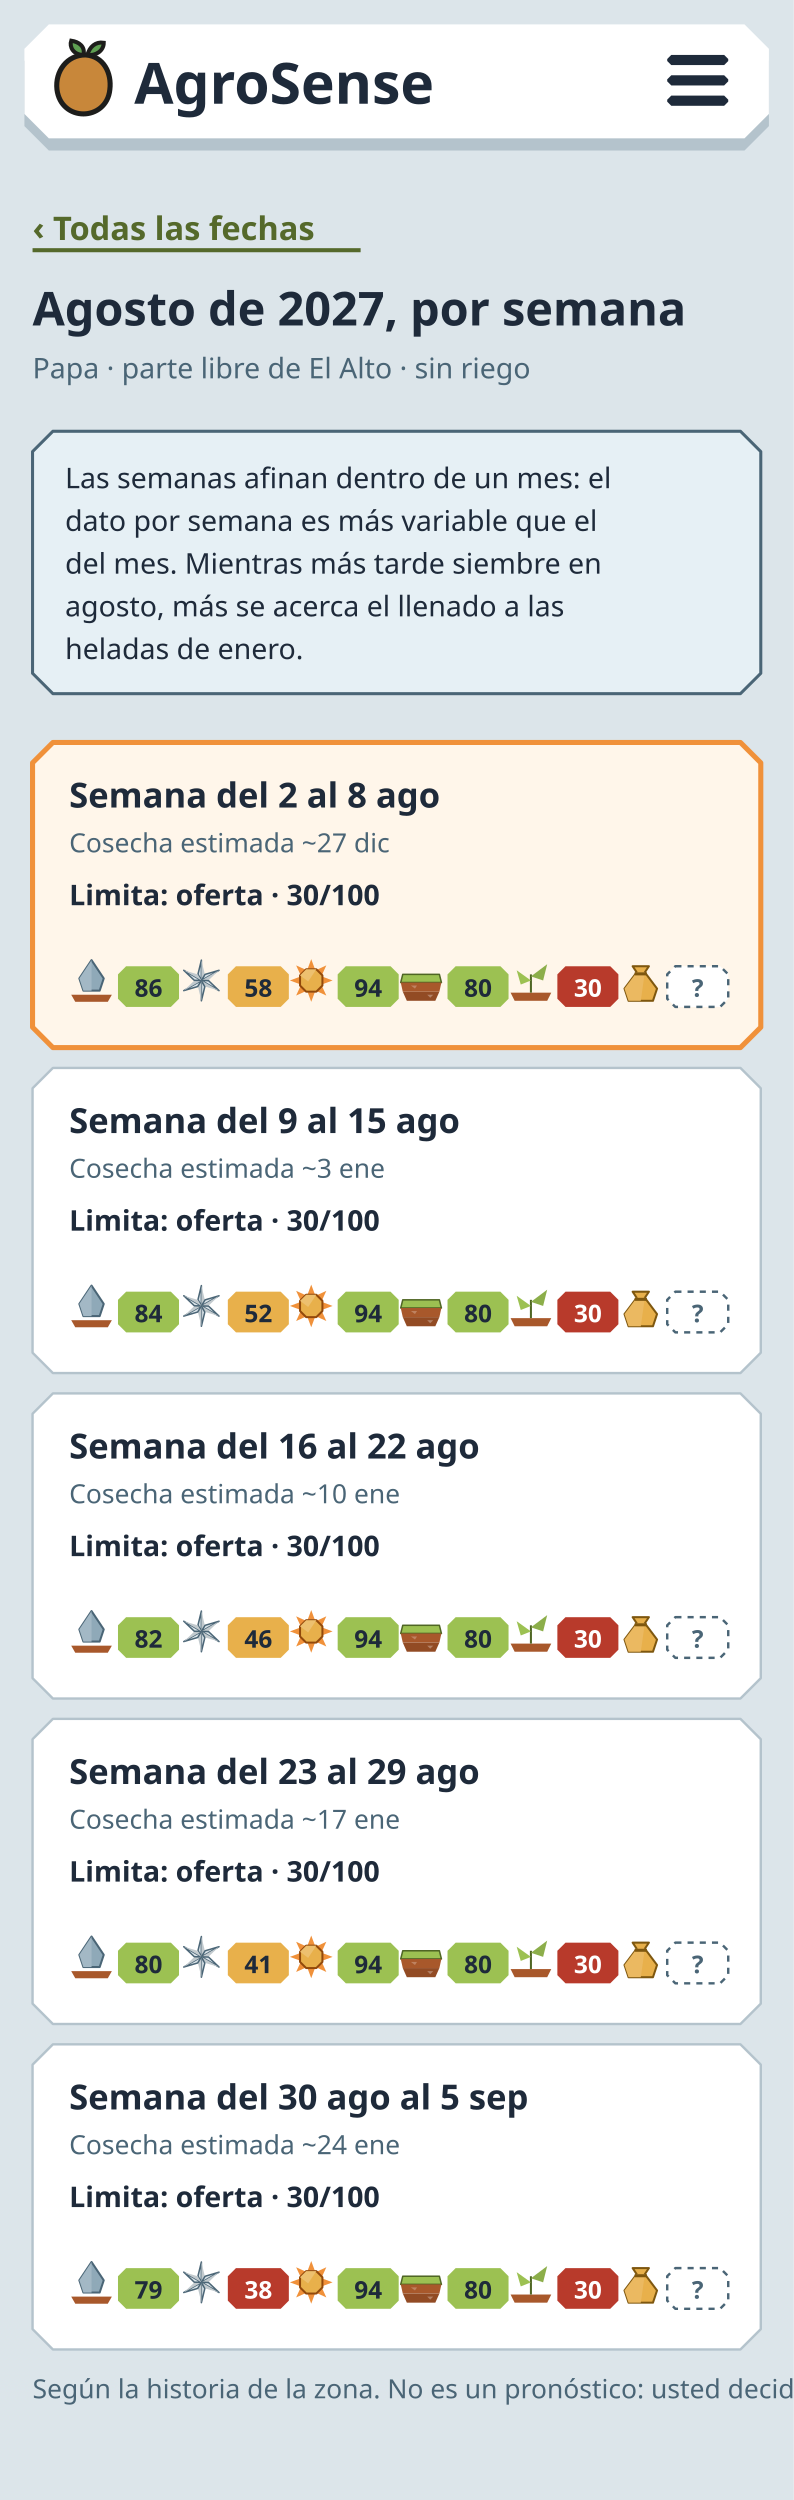
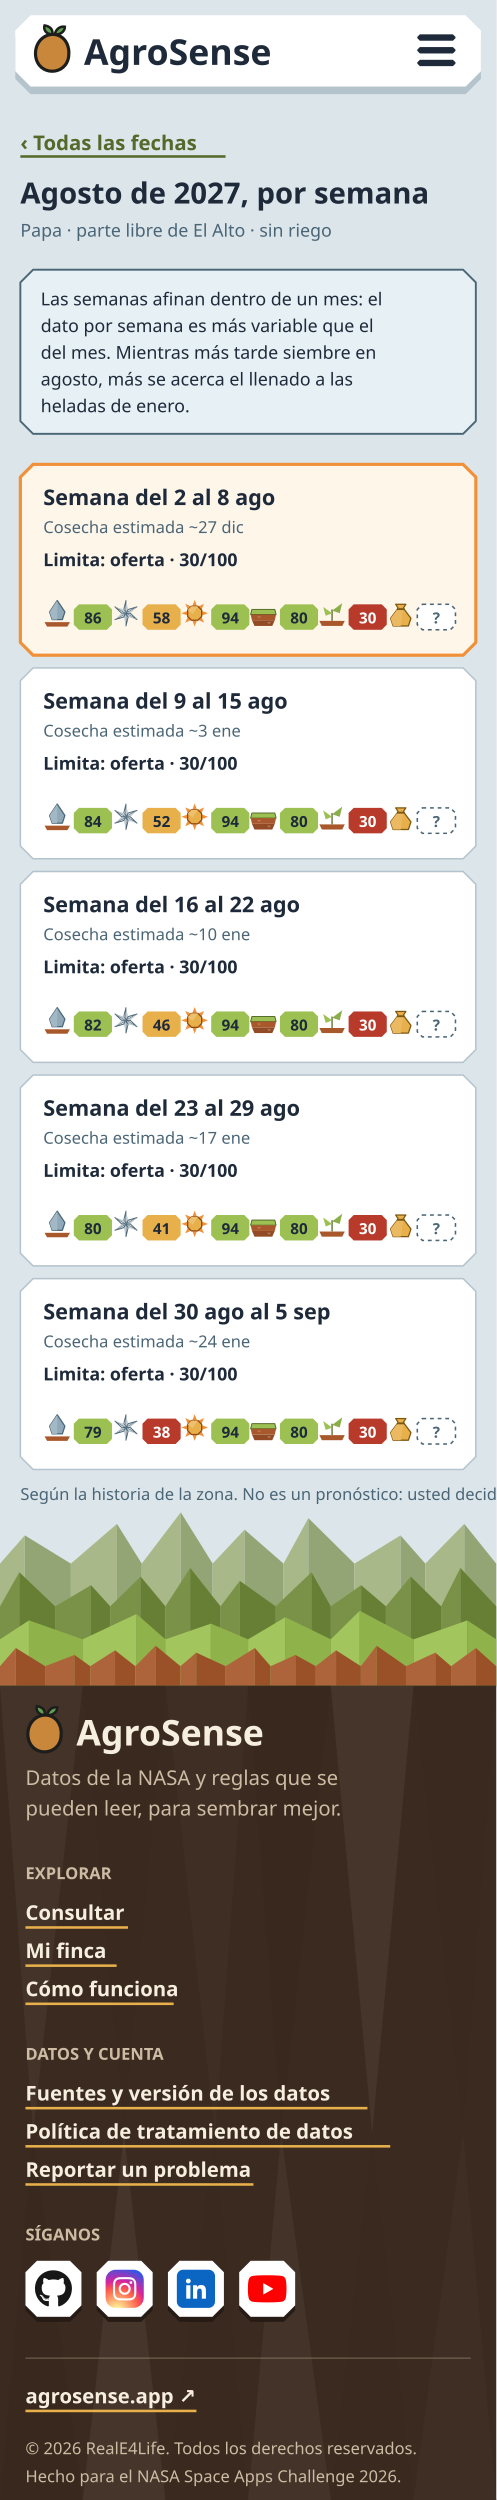
- <svg xmlns="http://www.w3.org/2000/svg" width="390" height="1229" viewBox="0 0 390 1229">
-   <rect width="390" height="1229" fill="#DCE5EA" />
+ <svg xmlns="http://www.w3.org/2000/svg" width="390" height="1965" viewBox="0 0 390 1965">
+   <rect width="390" height="1965" fill="#DCE5EA" />
  <rect width="390" height="3000" fill="#DCE5EA" />
  <g id="barra" transform="translate(0 0)">
    <polygon points="24,18 366,18 378,30 378,62 366,74 24,74 12,62 12,30" fill="#B4C3CC" />
    <polygon points="24,12 366,12 378,24 378,56 366,68 24,68 12,56 12,24" fill="#FFFFFF" />
    <g id="marca" transform="translate(26 18)">
      <path d="M16 9c9 .6 13 9 12 17-.8 8-7 12-13 12S3 34 2 26C1 17 7 9 16 9z" fill="#C8873A" stroke="#1D1D1B" stroke-width="2.5" />
      <path d="M15 9c-5 0-7-4-6-7 4 .6 7 3 6 7zm2 0c4 .6 8-2 8-6-4-.6-7 2-8 6z" fill="#5FA052" stroke="#1D1D1B" stroke-width="2" />
      <text x="40" y="33" font-family="Fredoka" font-weight="600" font-size="28" fill="#1E2A3A" text-anchor="start">AgroSense</text>
    </g>
    <polygon points="330,27 356,27 358,29 358,30 356,32 330,32 328,30 328,29" fill="#1E2A3A" />
    <polygon points="330,37 356,37 358,39 358,40 356,42 330,42 328,40 328,39" fill="#1E2A3A" />
    <polygon points="330,47 356,47 358,49 358,50 356,52 330,52 328,50 328,49" fill="#1E2A3A" />
  </g>
  <text x="16" y="118" font-family="Atkinson Hyperlegible" font-weight="700" font-size="16" fill="#55692B" text-anchor="start">‹ Todas las fechas</text>
  <rect x="16" y="122" width="161.28" height="2" fill="#55692B" />
  <text x="16" y="160" font-family="Fredoka" font-weight="600" font-size="23" fill="#1E2A3A" text-anchor="start">Agosto de 2027, por semana</text>
  <text x="16" y="186" font-family="Atkinson Hyperlegible" font-weight="400" font-size="14" fill="#4A6576" text-anchor="start">Papa · parte libre de El Alto · sin riego</text>
  <polygon points="26,212 364,212 374,222 374,331 364,341 26,341 16,331 16,222" fill="#E6F0F5" stroke="#4A6576" stroke-width="1.5" stroke-linejoin="round" />
  <text x="32" y="240" font-family="Atkinson Hyperlegible" font-weight="400" font-size="14" fill="#1E2A3A" text-anchor="start">Las semanas afinan dentro de un mes: el</text>
  <text x="32" y="261" font-family="Atkinson Hyperlegible" font-weight="400" font-size="14" fill="#1E2A3A" text-anchor="start">dato por semana es más variable que el</text>
  <text x="32" y="282" font-family="Atkinson Hyperlegible" font-weight="400" font-size="14" fill="#1E2A3A" text-anchor="start">del mes. Mientras más tarde siembre en</text>
  <text x="32" y="303" font-family="Atkinson Hyperlegible" font-weight="400" font-size="14" fill="#1E2A3A" text-anchor="start">agosto, más se acerca el llenado a las</text>
  <text x="32" y="324" font-family="Atkinson Hyperlegible" font-weight="400" font-size="14" fill="#1E2A3A" text-anchor="start">heladas de enero.</text>
  <g id="semana-1" transform="translate(16 365)">
    <polygon points="10,0 348,0 358,10 358,140 348,150 10,150 0,140 0,10" fill="#FFF6EA" stroke="#F0913A" stroke-width="2.5" stroke-linejoin="round" />
    <text x="18" y="32" font-family="Atkinson Hyperlegible" font-weight="700" font-size="17" fill="#1E2A3A" text-anchor="start">Semana del 2 al 8 ago</text>
    <text x="18" y="54" font-family="Atkinson Hyperlegible" font-weight="400" font-size="13" fill="#4A6576" text-anchor="start">Cosecha estimada ~27 dic</text>
    <text x="18" y="80" font-family="Atkinson Hyperlegible" font-weight="700" font-size="14" fill="#1E2A3A" text-anchor="start">Limita: oferta · 30/100</text>
    <g transform="translate(18 106) scale(0.5)">
      <polygon points="2,36 42,36 38,43 6,43" fill="#A8582B" />
      <polygon points="22,2 34,20 30,32 14,32 10,20" fill="#8FA9B8" stroke="#4A6576" stroke-width="2" stroke-linejoin="round" />
      <polygon points="22,2 10,20 14,32 22,32" fill="#A3B8C5" />
    </g>
    <polygon points="46,110 68,110 72,114 72,126 68,130 46,130 42,126 42,114" fill="#9CC152" />
    <text x="57" y="125" font-family="Atkinson Hyperlegible" font-weight="700" font-size="12" fill="#1E2A3A" text-anchor="middle">86</text>
    <g transform="translate(72 106) scale(0.5)">
      <polygon points="22,22 18.644,15.857 22,2" fill="#DCE5EA" stroke="#4A6576" stroke-width="1.5" stroke-linejoin="round" />
      <polygon points="22,22 22,2 25.356,15.857" fill="#C2CACE" />
      <polygon points="22,22 25.642,16.022 39.321,12" fill="#DCE5EA" stroke="#4A6576" stroke-width="1.5" stroke-linejoin="round" />
      <polygon points="22,22 39.321,12 28.998,21.835" fill="#C2CACE" />
      <polygon points="22,22 28.998,22.165 39.321,32" fill="#DCE5EA" stroke="#4A6576" stroke-width="1.5" stroke-linejoin="round" />
      <polygon points="22,22 39.321,32 25.642,27.978" fill="#C2CACE" />
      <polygon points="22,22 25.356,28.143 22,42" fill="#DCE5EA" stroke="#4A6576" stroke-width="1.5" stroke-linejoin="round" />
      <polygon points="22,22 22,42 18.644,28.143" fill="#C2CACE" />
      <polygon points="22,22 18.358,27.978 4.679,32" fill="#DCE5EA" stroke="#4A6576" stroke-width="1.5" stroke-linejoin="round" />
      <polygon points="22,22 4.679,32 15.002,22.165" fill="#C2CACE" />
      <polygon points="22,22 15.002,21.835 4.679,12" fill="#DCE5EA" stroke="#4A6576" stroke-width="1.5" stroke-linejoin="round" />
      <polygon points="22,22 4.679,12 18.358,16.022" fill="#C2CACE" />
    </g>
    <polygon points="100,110 122,110 126,114 126,126 122,130 100,130 96,126 96,114" fill="#E8B04B" />
    <text x="111" y="125" font-family="Atkinson Hyperlegible" font-weight="700" font-size="12" fill="#1E2A3A" text-anchor="middle">58</text>
    <g transform="translate(126 106) scale(0.5)">
      <polygon points="33.464,18.454 43,22 33.464,25.546" fill="#F0913A" />
      <polygon points="32.614,27.599 36.849,36.849 27.599,32.614" fill="#F0913A" />
      <polygon points="25.546,33.464 22,43 18.454,33.464" fill="#F0913A" />
      <polygon points="16.401,32.614 7.151,36.849 11.386,27.599" fill="#F0913A" />
      <polygon points="10.536,25.546 1,22 10.536,18.454" fill="#F0913A" />
      <polygon points="11.386,16.401 7.151,7.151 16.401,11.386" fill="#F0913A" />
      <polygon points="18.454,10.536 22,1 25.546,10.536" fill="#F0913A" />
      <polygon points="27.599,11.386 36.849,7.151 32.614,16.401" fill="#F0913A" />
      <polygon points="17,11 27,11 33,17 33,27 27,33 17,33 11,27 11,17" fill="#E8B04B" stroke="#92490B" stroke-width="2" stroke-linejoin="round" />
      <polygon points="11,17 17,11 27,11 19,23" fill="#EDC06F" />
    </g>
    <polygon points="154,110 176,110 180,114 180,126 176,130 154,130 150,126 150,114" fill="#9CC152" />
    <text x="165" y="125" font-family="Atkinson Hyperlegible" font-weight="700" font-size="12" fill="#1E2A3A" text-anchor="middle">94</text>
    <g transform="translate(180 106) scale(0.5)">
      <polygon points="4,16 40,16 42,24 2,24" fill="#9CC152" stroke="#4F6624" stroke-width="1.5" stroke-linejoin="round" />
      <polygon points="2,24 42,24 40,33 4,33" fill="#A8582B" />
      <polygon points="4,33 40,33 36,42 8,42" fill="#924B24" />
      <polygon points="12,27 18,27 16,30" fill="#BE8260" />
      <polygon points="28,36 34,36 31,39" fill="#B38166" />
    </g>
    <polygon points="208,110 230,110 234,114 234,126 230,130 208,130 204,126 204,114" fill="#9CC152" />
    <text x="219" y="125" font-family="Atkinson Hyperlegible" font-weight="700" font-size="12" fill="#1E2A3A" text-anchor="middle">80</text>
    <g transform="translate(234 106) scale(0.5)">
      <polygon points="2,34 42,34 38,42 6,42" fill="#A8582B" />
      <polygon points="21,34 23,34 23,16 21,16" fill="#4F6624" />
      <polygon points="22,22 8,12 12,26" fill="#9CC152" />
      <polygon points="22,18 38,6 34,22" fill="#8CAE4A" />
    </g>
    <polygon points="262,110 284,110 288,114 288,126 284,130 262,130 258,126 258,114" fill="#B83A2B" />
    <text x="273" y="125" font-family="Atkinson Hyperlegible" font-weight="700" font-size="12" fill="#FFFFFF" text-anchor="middle">30</text>
    <g transform="translate(288 106) scale(0.5)">
      <polygon points="14,8 30,8 26,14 38,30 34,42 10,42 6,30 18,14" fill="#E8B04B" stroke="#7E570F" stroke-width="2" stroke-linejoin="round" />
      <polygon points="18,14 26,14 22,42 10,42 6,30" fill="#EBB961" />
      <polygon points="16,14 28,14 28,17 16,17" fill="#7E570F" />
    </g>
    <polygon points="316,110 338,110 342,114 342,126 338,130 316,130 312,126 312,114" fill="#FFFFFF" stroke="#4A6576" stroke-width="1.2" stroke-linejoin="round" stroke-dasharray="3 3" />
    <text x="327" y="125" font-family="Atkinson Hyperlegible" font-weight="700" font-size="12" fill="#4A6576" text-anchor="middle">?</text>
  </g>
  <g id="semana-2" transform="translate(16 525)">
    <polygon points="10,0 348,0 358,10 358,140 348,150 10,150 0,140 0,10" fill="#FFFFFF" stroke="#B4C3CC" stroke-width="1.2" stroke-linejoin="round" />
    <text x="18" y="32" font-family="Atkinson Hyperlegible" font-weight="700" font-size="17" fill="#1E2A3A" text-anchor="start">Semana del 9 al 15 ago</text>
    <text x="18" y="54" font-family="Atkinson Hyperlegible" font-weight="400" font-size="13" fill="#4A6576" text-anchor="start">Cosecha estimada ~3 ene</text>
    <text x="18" y="80" font-family="Atkinson Hyperlegible" font-weight="700" font-size="14" fill="#1E2A3A" text-anchor="start">Limita: oferta · 30/100</text>
    <g transform="translate(18 106) scale(0.5)">
      <polygon points="2,36 42,36 38,43 6,43" fill="#A8582B" />
      <polygon points="22,2 34,20 30,32 14,32 10,20" fill="#8FA9B8" stroke="#4A6576" stroke-width="2" stroke-linejoin="round" />
      <polygon points="22,2 10,20 14,32 22,32" fill="#A3B8C5" />
    </g>
    <polygon points="46,110 68,110 72,114 72,126 68,130 46,130 42,126 42,114" fill="#9CC152" />
    <text x="57" y="125" font-family="Atkinson Hyperlegible" font-weight="700" font-size="12" fill="#1E2A3A" text-anchor="middle">84</text>
    <g transform="translate(72 106) scale(0.5)">
      <polygon points="22,22 18.644,15.857 22,2" fill="#DCE5EA" stroke="#4A6576" stroke-width="1.5" stroke-linejoin="round" />
      <polygon points="22,22 22,2 25.356,15.857" fill="#C2CACE" />
      <polygon points="22,22 25.642,16.022 39.321,12" fill="#DCE5EA" stroke="#4A6576" stroke-width="1.5" stroke-linejoin="round" />
      <polygon points="22,22 39.321,12 28.998,21.835" fill="#C2CACE" />
      <polygon points="22,22 28.998,22.165 39.321,32" fill="#DCE5EA" stroke="#4A6576" stroke-width="1.5" stroke-linejoin="round" />
      <polygon points="22,22 39.321,32 25.642,27.978" fill="#C2CACE" />
      <polygon points="22,22 25.356,28.143 22,42" fill="#DCE5EA" stroke="#4A6576" stroke-width="1.5" stroke-linejoin="round" />
      <polygon points="22,22 22,42 18.644,28.143" fill="#C2CACE" />
      <polygon points="22,22 18.358,27.978 4.679,32" fill="#DCE5EA" stroke="#4A6576" stroke-width="1.5" stroke-linejoin="round" />
      <polygon points="22,22 4.679,32 15.002,22.165" fill="#C2CACE" />
      <polygon points="22,22 15.002,21.835 4.679,12" fill="#DCE5EA" stroke="#4A6576" stroke-width="1.5" stroke-linejoin="round" />
      <polygon points="22,22 4.679,12 18.358,16.022" fill="#C2CACE" />
    </g>
    <polygon points="100,110 122,110 126,114 126,126 122,130 100,130 96,126 96,114" fill="#E8B04B" />
    <text x="111" y="125" font-family="Atkinson Hyperlegible" font-weight="700" font-size="12" fill="#1E2A3A" text-anchor="middle">52</text>
    <g transform="translate(126 106) scale(0.5)">
      <polygon points="33.464,18.454 43,22 33.464,25.546" fill="#F0913A" />
      <polygon points="32.614,27.599 36.849,36.849 27.599,32.614" fill="#F0913A" />
      <polygon points="25.546,33.464 22,43 18.454,33.464" fill="#F0913A" />
      <polygon points="16.401,32.614 7.151,36.849 11.386,27.599" fill="#F0913A" />
      <polygon points="10.536,25.546 1,22 10.536,18.454" fill="#F0913A" />
      <polygon points="11.386,16.401 7.151,7.151 16.401,11.386" fill="#F0913A" />
      <polygon points="18.454,10.536 22,1 25.546,10.536" fill="#F0913A" />
      <polygon points="27.599,11.386 36.849,7.151 32.614,16.401" fill="#F0913A" />
      <polygon points="17,11 27,11 33,17 33,27 27,33 17,33 11,27 11,17" fill="#E8B04B" stroke="#92490B" stroke-width="2" stroke-linejoin="round" />
      <polygon points="11,17 17,11 27,11 19,23" fill="#EDC06F" />
    </g>
    <polygon points="154,110 176,110 180,114 180,126 176,130 154,130 150,126 150,114" fill="#9CC152" />
    <text x="165" y="125" font-family="Atkinson Hyperlegible" font-weight="700" font-size="12" fill="#1E2A3A" text-anchor="middle">94</text>
    <g transform="translate(180 106) scale(0.5)">
      <polygon points="4,16 40,16 42,24 2,24" fill="#9CC152" stroke="#4F6624" stroke-width="1.5" stroke-linejoin="round" />
      <polygon points="2,24 42,24 40,33 4,33" fill="#A8582B" />
      <polygon points="4,33 40,33 36,42 8,42" fill="#924B24" />
      <polygon points="12,27 18,27 16,30" fill="#BE8260" />
      <polygon points="28,36 34,36 31,39" fill="#B38166" />
    </g>
    <polygon points="208,110 230,110 234,114 234,126 230,130 208,130 204,126 204,114" fill="#9CC152" />
    <text x="219" y="125" font-family="Atkinson Hyperlegible" font-weight="700" font-size="12" fill="#1E2A3A" text-anchor="middle">80</text>
    <g transform="translate(234 106) scale(0.5)">
      <polygon points="2,34 42,34 38,42 6,42" fill="#A8582B" />
      <polygon points="21,34 23,34 23,16 21,16" fill="#4F6624" />
      <polygon points="22,22 8,12 12,26" fill="#9CC152" />
      <polygon points="22,18 38,6 34,22" fill="#8CAE4A" />
    </g>
    <polygon points="262,110 284,110 288,114 288,126 284,130 262,130 258,126 258,114" fill="#B83A2B" />
    <text x="273" y="125" font-family="Atkinson Hyperlegible" font-weight="700" font-size="12" fill="#FFFFFF" text-anchor="middle">30</text>
    <g transform="translate(288 106) scale(0.5)">
      <polygon points="14,8 30,8 26,14 38,30 34,42 10,42 6,30 18,14" fill="#E8B04B" stroke="#7E570F" stroke-width="2" stroke-linejoin="round" />
      <polygon points="18,14 26,14 22,42 10,42 6,30" fill="#EBB961" />
      <polygon points="16,14 28,14 28,17 16,17" fill="#7E570F" />
    </g>
    <polygon points="316,110 338,110 342,114 342,126 338,130 316,130 312,126 312,114" fill="#FFFFFF" stroke="#4A6576" stroke-width="1.2" stroke-linejoin="round" stroke-dasharray="3 3" />
    <text x="327" y="125" font-family="Atkinson Hyperlegible" font-weight="700" font-size="12" fill="#4A6576" text-anchor="middle">?</text>
  </g>
  <g id="semana-3" transform="translate(16 685)">
    <polygon points="10,0 348,0 358,10 358,140 348,150 10,150 0,140 0,10" fill="#FFFFFF" stroke="#B4C3CC" stroke-width="1.2" stroke-linejoin="round" />
    <text x="18" y="32" font-family="Atkinson Hyperlegible" font-weight="700" font-size="17" fill="#1E2A3A" text-anchor="start">Semana del 16 al 22 ago</text>
    <text x="18" y="54" font-family="Atkinson Hyperlegible" font-weight="400" font-size="13" fill="#4A6576" text-anchor="start">Cosecha estimada ~10 ene</text>
    <text x="18" y="80" font-family="Atkinson Hyperlegible" font-weight="700" font-size="14" fill="#1E2A3A" text-anchor="start">Limita: oferta · 30/100</text>
    <g transform="translate(18 106) scale(0.5)">
      <polygon points="2,36 42,36 38,43 6,43" fill="#A8582B" />
      <polygon points="22,2 34,20 30,32 14,32 10,20" fill="#8FA9B8" stroke="#4A6576" stroke-width="2" stroke-linejoin="round" />
      <polygon points="22,2 10,20 14,32 22,32" fill="#A3B8C5" />
    </g>
    <polygon points="46,110 68,110 72,114 72,126 68,130 46,130 42,126 42,114" fill="#9CC152" />
    <text x="57" y="125" font-family="Atkinson Hyperlegible" font-weight="700" font-size="12" fill="#1E2A3A" text-anchor="middle">82</text>
    <g transform="translate(72 106) scale(0.5)">
      <polygon points="22,22 18.644,15.857 22,2" fill="#DCE5EA" stroke="#4A6576" stroke-width="1.5" stroke-linejoin="round" />
      <polygon points="22,22 22,2 25.356,15.857" fill="#C2CACE" />
      <polygon points="22,22 25.642,16.022 39.321,12" fill="#DCE5EA" stroke="#4A6576" stroke-width="1.5" stroke-linejoin="round" />
      <polygon points="22,22 39.321,12 28.998,21.835" fill="#C2CACE" />
      <polygon points="22,22 28.998,22.165 39.321,32" fill="#DCE5EA" stroke="#4A6576" stroke-width="1.5" stroke-linejoin="round" />
      <polygon points="22,22 39.321,32 25.642,27.978" fill="#C2CACE" />
      <polygon points="22,22 25.356,28.143 22,42" fill="#DCE5EA" stroke="#4A6576" stroke-width="1.5" stroke-linejoin="round" />
      <polygon points="22,22 22,42 18.644,28.143" fill="#C2CACE" />
      <polygon points="22,22 18.358,27.978 4.679,32" fill="#DCE5EA" stroke="#4A6576" stroke-width="1.5" stroke-linejoin="round" />
      <polygon points="22,22 4.679,32 15.002,22.165" fill="#C2CACE" />
      <polygon points="22,22 15.002,21.835 4.679,12" fill="#DCE5EA" stroke="#4A6576" stroke-width="1.5" stroke-linejoin="round" />
      <polygon points="22,22 4.679,12 18.358,16.022" fill="#C2CACE" />
    </g>
    <polygon points="100,110 122,110 126,114 126,126 122,130 100,130 96,126 96,114" fill="#E8B04B" />
    <text x="111" y="125" font-family="Atkinson Hyperlegible" font-weight="700" font-size="12" fill="#1E2A3A" text-anchor="middle">46</text>
    <g transform="translate(126 106) scale(0.5)">
      <polygon points="33.464,18.454 43,22 33.464,25.546" fill="#F0913A" />
      <polygon points="32.614,27.599 36.849,36.849 27.599,32.614" fill="#F0913A" />
      <polygon points="25.546,33.464 22,43 18.454,33.464" fill="#F0913A" />
      <polygon points="16.401,32.614 7.151,36.849 11.386,27.599" fill="#F0913A" />
      <polygon points="10.536,25.546 1,22 10.536,18.454" fill="#F0913A" />
      <polygon points="11.386,16.401 7.151,7.151 16.401,11.386" fill="#F0913A" />
      <polygon points="18.454,10.536 22,1 25.546,10.536" fill="#F0913A" />
      <polygon points="27.599,11.386 36.849,7.151 32.614,16.401" fill="#F0913A" />
      <polygon points="17,11 27,11 33,17 33,27 27,33 17,33 11,27 11,17" fill="#E8B04B" stroke="#92490B" stroke-width="2" stroke-linejoin="round" />
      <polygon points="11,17 17,11 27,11 19,23" fill="#EDC06F" />
    </g>
    <polygon points="154,110 176,110 180,114 180,126 176,130 154,130 150,126 150,114" fill="#9CC152" />
    <text x="165" y="125" font-family="Atkinson Hyperlegible" font-weight="700" font-size="12" fill="#1E2A3A" text-anchor="middle">94</text>
    <g transform="translate(180 106) scale(0.5)">
      <polygon points="4,16 40,16 42,24 2,24" fill="#9CC152" stroke="#4F6624" stroke-width="1.5" stroke-linejoin="round" />
      <polygon points="2,24 42,24 40,33 4,33" fill="#A8582B" />
      <polygon points="4,33 40,33 36,42 8,42" fill="#924B24" />
      <polygon points="12,27 18,27 16,30" fill="#BE8260" />
      <polygon points="28,36 34,36 31,39" fill="#B38166" />
    </g>
    <polygon points="208,110 230,110 234,114 234,126 230,130 208,130 204,126 204,114" fill="#9CC152" />
    <text x="219" y="125" font-family="Atkinson Hyperlegible" font-weight="700" font-size="12" fill="#1E2A3A" text-anchor="middle">80</text>
    <g transform="translate(234 106) scale(0.5)">
      <polygon points="2,34 42,34 38,42 6,42" fill="#A8582B" />
      <polygon points="21,34 23,34 23,16 21,16" fill="#4F6624" />
      <polygon points="22,22 8,12 12,26" fill="#9CC152" />
      <polygon points="22,18 38,6 34,22" fill="#8CAE4A" />
    </g>
    <polygon points="262,110 284,110 288,114 288,126 284,130 262,130 258,126 258,114" fill="#B83A2B" />
    <text x="273" y="125" font-family="Atkinson Hyperlegible" font-weight="700" font-size="12" fill="#FFFFFF" text-anchor="middle">30</text>
    <g transform="translate(288 106) scale(0.5)">
      <polygon points="14,8 30,8 26,14 38,30 34,42 10,42 6,30 18,14" fill="#E8B04B" stroke="#7E570F" stroke-width="2" stroke-linejoin="round" />
      <polygon points="18,14 26,14 22,42 10,42 6,30" fill="#EBB961" />
      <polygon points="16,14 28,14 28,17 16,17" fill="#7E570F" />
    </g>
    <polygon points="316,110 338,110 342,114 342,126 338,130 316,130 312,126 312,114" fill="#FFFFFF" stroke="#4A6576" stroke-width="1.2" stroke-linejoin="round" stroke-dasharray="3 3" />
    <text x="327" y="125" font-family="Atkinson Hyperlegible" font-weight="700" font-size="12" fill="#4A6576" text-anchor="middle">?</text>
  </g>
  <g id="semana-4" transform="translate(16 845)">
    <polygon points="10,0 348,0 358,10 358,140 348,150 10,150 0,140 0,10" fill="#FFFFFF" stroke="#B4C3CC" stroke-width="1.2" stroke-linejoin="round" />
    <text x="18" y="32" font-family="Atkinson Hyperlegible" font-weight="700" font-size="17" fill="#1E2A3A" text-anchor="start">Semana del 23 al 29 ago</text>
    <text x="18" y="54" font-family="Atkinson Hyperlegible" font-weight="400" font-size="13" fill="#4A6576" text-anchor="start">Cosecha estimada ~17 ene</text>
    <text x="18" y="80" font-family="Atkinson Hyperlegible" font-weight="700" font-size="14" fill="#1E2A3A" text-anchor="start">Limita: oferta · 30/100</text>
    <g transform="translate(18 106) scale(0.5)">
      <polygon points="2,36 42,36 38,43 6,43" fill="#A8582B" />
      <polygon points="22,2 34,20 30,32 14,32 10,20" fill="#8FA9B8" stroke="#4A6576" stroke-width="2" stroke-linejoin="round" />
      <polygon points="22,2 10,20 14,32 22,32" fill="#A3B8C5" />
    </g>
    <polygon points="46,110 68,110 72,114 72,126 68,130 46,130 42,126 42,114" fill="#9CC152" />
    <text x="57" y="125" font-family="Atkinson Hyperlegible" font-weight="700" font-size="12" fill="#1E2A3A" text-anchor="middle">80</text>
    <g transform="translate(72 106) scale(0.5)">
      <polygon points="22,22 18.644,15.857 22,2" fill="#DCE5EA" stroke="#4A6576" stroke-width="1.5" stroke-linejoin="round" />
      <polygon points="22,22 22,2 25.356,15.857" fill="#C2CACE" />
      <polygon points="22,22 25.642,16.022 39.321,12" fill="#DCE5EA" stroke="#4A6576" stroke-width="1.5" stroke-linejoin="round" />
      <polygon points="22,22 39.321,12 28.998,21.835" fill="#C2CACE" />
      <polygon points="22,22 28.998,22.165 39.321,32" fill="#DCE5EA" stroke="#4A6576" stroke-width="1.5" stroke-linejoin="round" />
      <polygon points="22,22 39.321,32 25.642,27.978" fill="#C2CACE" />
      <polygon points="22,22 25.356,28.143 22,42" fill="#DCE5EA" stroke="#4A6576" stroke-width="1.5" stroke-linejoin="round" />
      <polygon points="22,22 22,42 18.644,28.143" fill="#C2CACE" />
      <polygon points="22,22 18.358,27.978 4.679,32" fill="#DCE5EA" stroke="#4A6576" stroke-width="1.5" stroke-linejoin="round" />
      <polygon points="22,22 4.679,32 15.002,22.165" fill="#C2CACE" />
      <polygon points="22,22 15.002,21.835 4.679,12" fill="#DCE5EA" stroke="#4A6576" stroke-width="1.5" stroke-linejoin="round" />
      <polygon points="22,22 4.679,12 18.358,16.022" fill="#C2CACE" />
    </g>
    <polygon points="100,110 122,110 126,114 126,126 122,130 100,130 96,126 96,114" fill="#E8B04B" />
    <text x="111" y="125" font-family="Atkinson Hyperlegible" font-weight="700" font-size="12" fill="#1E2A3A" text-anchor="middle">41</text>
    <g transform="translate(126 106) scale(0.5)">
      <polygon points="33.464,18.454 43,22 33.464,25.546" fill="#F0913A" />
      <polygon points="32.614,27.599 36.849,36.849 27.599,32.614" fill="#F0913A" />
      <polygon points="25.546,33.464 22,43 18.454,33.464" fill="#F0913A" />
      <polygon points="16.401,32.614 7.151,36.849 11.386,27.599" fill="#F0913A" />
      <polygon points="10.536,25.546 1,22 10.536,18.454" fill="#F0913A" />
      <polygon points="11.386,16.401 7.151,7.151 16.401,11.386" fill="#F0913A" />
      <polygon points="18.454,10.536 22,1 25.546,10.536" fill="#F0913A" />
      <polygon points="27.599,11.386 36.849,7.151 32.614,16.401" fill="#F0913A" />
      <polygon points="17,11 27,11 33,17 33,27 27,33 17,33 11,27 11,17" fill="#E8B04B" stroke="#92490B" stroke-width="2" stroke-linejoin="round" />
      <polygon points="11,17 17,11 27,11 19,23" fill="#EDC06F" />
    </g>
    <polygon points="154,110 176,110 180,114 180,126 176,130 154,130 150,126 150,114" fill="#9CC152" />
    <text x="165" y="125" font-family="Atkinson Hyperlegible" font-weight="700" font-size="12" fill="#1E2A3A" text-anchor="middle">94</text>
    <g transform="translate(180 106) scale(0.5)">
      <polygon points="4,16 40,16 42,24 2,24" fill="#9CC152" stroke="#4F6624" stroke-width="1.5" stroke-linejoin="round" />
      <polygon points="2,24 42,24 40,33 4,33" fill="#A8582B" />
      <polygon points="4,33 40,33 36,42 8,42" fill="#924B24" />
      <polygon points="12,27 18,27 16,30" fill="#BE8260" />
      <polygon points="28,36 34,36 31,39" fill="#B38166" />
    </g>
    <polygon points="208,110 230,110 234,114 234,126 230,130 208,130 204,126 204,114" fill="#9CC152" />
    <text x="219" y="125" font-family="Atkinson Hyperlegible" font-weight="700" font-size="12" fill="#1E2A3A" text-anchor="middle">80</text>
    <g transform="translate(234 106) scale(0.5)">
      <polygon points="2,34 42,34 38,42 6,42" fill="#A8582B" />
      <polygon points="21,34 23,34 23,16 21,16" fill="#4F6624" />
      <polygon points="22,22 8,12 12,26" fill="#9CC152" />
      <polygon points="22,18 38,6 34,22" fill="#8CAE4A" />
    </g>
    <polygon points="262,110 284,110 288,114 288,126 284,130 262,130 258,126 258,114" fill="#B83A2B" />
    <text x="273" y="125" font-family="Atkinson Hyperlegible" font-weight="700" font-size="12" fill="#FFFFFF" text-anchor="middle">30</text>
    <g transform="translate(288 106) scale(0.5)">
      <polygon points="14,8 30,8 26,14 38,30 34,42 10,42 6,30 18,14" fill="#E8B04B" stroke="#7E570F" stroke-width="2" stroke-linejoin="round" />
      <polygon points="18,14 26,14 22,42 10,42 6,30" fill="#EBB961" />
      <polygon points="16,14 28,14 28,17 16,17" fill="#7E570F" />
    </g>
    <polygon points="316,110 338,110 342,114 342,126 338,130 316,130 312,126 312,114" fill="#FFFFFF" stroke="#4A6576" stroke-width="1.2" stroke-linejoin="round" stroke-dasharray="3 3" />
    <text x="327" y="125" font-family="Atkinson Hyperlegible" font-weight="700" font-size="12" fill="#4A6576" text-anchor="middle">?</text>
  </g>
  <g id="semana-5" transform="translate(16 1005)">
    <polygon points="10,0 348,0 358,10 358,140 348,150 10,150 0,140 0,10" fill="#FFFFFF" stroke="#B4C3CC" stroke-width="1.2" stroke-linejoin="round" />
    <text x="18" y="32" font-family="Atkinson Hyperlegible" font-weight="700" font-size="17" fill="#1E2A3A" text-anchor="start">Semana del 30 ago al 5 sep</text>
    <text x="18" y="54" font-family="Atkinson Hyperlegible" font-weight="400" font-size="13" fill="#4A6576" text-anchor="start">Cosecha estimada ~24 ene</text>
    <text x="18" y="80" font-family="Atkinson Hyperlegible" font-weight="700" font-size="14" fill="#1E2A3A" text-anchor="start">Limita: oferta · 30/100</text>
    <g transform="translate(18 106) scale(0.5)">
      <polygon points="2,36 42,36 38,43 6,43" fill="#A8582B" />
      <polygon points="22,2 34,20 30,32 14,32 10,20" fill="#8FA9B8" stroke="#4A6576" stroke-width="2" stroke-linejoin="round" />
      <polygon points="22,2 10,20 14,32 22,32" fill="#A3B8C5" />
    </g>
    <polygon points="46,110 68,110 72,114 72,126 68,130 46,130 42,126 42,114" fill="#9CC152" />
    <text x="57" y="125" font-family="Atkinson Hyperlegible" font-weight="700" font-size="12" fill="#1E2A3A" text-anchor="middle">79</text>
    <g transform="translate(72 106) scale(0.5)">
      <polygon points="22,22 18.644,15.857 22,2" fill="#DCE5EA" stroke="#4A6576" stroke-width="1.5" stroke-linejoin="round" />
      <polygon points="22,22 22,2 25.356,15.857" fill="#C2CACE" />
      <polygon points="22,22 25.642,16.022 39.321,12" fill="#DCE5EA" stroke="#4A6576" stroke-width="1.5" stroke-linejoin="round" />
      <polygon points="22,22 39.321,12 28.998,21.835" fill="#C2CACE" />
      <polygon points="22,22 28.998,22.165 39.321,32" fill="#DCE5EA" stroke="#4A6576" stroke-width="1.5" stroke-linejoin="round" />
      <polygon points="22,22 39.321,32 25.642,27.978" fill="#C2CACE" />
      <polygon points="22,22 25.356,28.143 22,42" fill="#DCE5EA" stroke="#4A6576" stroke-width="1.5" stroke-linejoin="round" />
      <polygon points="22,22 22,42 18.644,28.143" fill="#C2CACE" />
      <polygon points="22,22 18.358,27.978 4.679,32" fill="#DCE5EA" stroke="#4A6576" stroke-width="1.5" stroke-linejoin="round" />
      <polygon points="22,22 4.679,32 15.002,22.165" fill="#C2CACE" />
      <polygon points="22,22 15.002,21.835 4.679,12" fill="#DCE5EA" stroke="#4A6576" stroke-width="1.5" stroke-linejoin="round" />
      <polygon points="22,22 4.679,12 18.358,16.022" fill="#C2CACE" />
    </g>
    <polygon points="100,110 122,110 126,114 126,126 122,130 100,130 96,126 96,114" fill="#B83A2B" />
    <text x="111" y="125" font-family="Atkinson Hyperlegible" font-weight="700" font-size="12" fill="#FFFFFF" text-anchor="middle">38</text>
    <g transform="translate(126 106) scale(0.5)">
      <polygon points="33.464,18.454 43,22 33.464,25.546" fill="#F0913A" />
      <polygon points="32.614,27.599 36.849,36.849 27.599,32.614" fill="#F0913A" />
      <polygon points="25.546,33.464 22,43 18.454,33.464" fill="#F0913A" />
      <polygon points="16.401,32.614 7.151,36.849 11.386,27.599" fill="#F0913A" />
      <polygon points="10.536,25.546 1,22 10.536,18.454" fill="#F0913A" />
      <polygon points="11.386,16.401 7.151,7.151 16.401,11.386" fill="#F0913A" />
      <polygon points="18.454,10.536 22,1 25.546,10.536" fill="#F0913A" />
      <polygon points="27.599,11.386 36.849,7.151 32.614,16.401" fill="#F0913A" />
      <polygon points="17,11 27,11 33,17 33,27 27,33 17,33 11,27 11,17" fill="#E8B04B" stroke="#92490B" stroke-width="2" stroke-linejoin="round" />
      <polygon points="11,17 17,11 27,11 19,23" fill="#EDC06F" />
    </g>
    <polygon points="154,110 176,110 180,114 180,126 176,130 154,130 150,126 150,114" fill="#9CC152" />
    <text x="165" y="125" font-family="Atkinson Hyperlegible" font-weight="700" font-size="12" fill="#1E2A3A" text-anchor="middle">94</text>
    <g transform="translate(180 106) scale(0.5)">
      <polygon points="4,16 40,16 42,24 2,24" fill="#9CC152" stroke="#4F6624" stroke-width="1.5" stroke-linejoin="round" />
      <polygon points="2,24 42,24 40,33 4,33" fill="#A8582B" />
      <polygon points="4,33 40,33 36,42 8,42" fill="#924B24" />
      <polygon points="12,27 18,27 16,30" fill="#BE8260" />
      <polygon points="28,36 34,36 31,39" fill="#B38166" />
    </g>
    <polygon points="208,110 230,110 234,114 234,126 230,130 208,130 204,126 204,114" fill="#9CC152" />
    <text x="219" y="125" font-family="Atkinson Hyperlegible" font-weight="700" font-size="12" fill="#1E2A3A" text-anchor="middle">80</text>
    <g transform="translate(234 106) scale(0.5)">
      <polygon points="2,34 42,34 38,42 6,42" fill="#A8582B" />
      <polygon points="21,34 23,34 23,16 21,16" fill="#4F6624" />
      <polygon points="22,22 8,12 12,26" fill="#9CC152" />
      <polygon points="22,18 38,6 34,22" fill="#8CAE4A" />
    </g>
    <polygon points="262,110 284,110 288,114 288,126 284,130 262,130 258,126 258,114" fill="#B83A2B" />
    <text x="273" y="125" font-family="Atkinson Hyperlegible" font-weight="700" font-size="12" fill="#FFFFFF" text-anchor="middle">30</text>
    <g transform="translate(288 106) scale(0.5)">
      <polygon points="14,8 30,8 26,14 38,30 34,42 10,42 6,30 18,14" fill="#E8B04B" stroke="#7E570F" stroke-width="2" stroke-linejoin="round" />
      <polygon points="18,14 26,14 22,42 10,42 6,30" fill="#EBB961" />
      <polygon points="16,14 28,14 28,17 16,17" fill="#7E570F" />
    </g>
    <polygon points="316,110 338,110 342,114 342,126 338,130 316,130 312,126 312,114" fill="#FFFFFF" stroke="#4A6576" stroke-width="1.2" stroke-linejoin="round" stroke-dasharray="3 3" />
    <text x="327" y="125" font-family="Atkinson Hyperlegible" font-weight="700" font-size="12" fill="#4A6576" text-anchor="middle">?</text>
  </g>
  <text x="16" y="1179" font-family="Atkinson Hyperlegible" font-weight="400" font-size="13" fill="#4A6576" text-anchor="start">Según la historia de la zona. No es un pronóstico: usted decide.</text>
+   <g id="pie" transform="translate(0 1229)">
+     <rect x="0" y="0" width="390" height="96" fill="#DCE5EA" />
+     <polygon points="0,0 19.5,-22.176 19.5,96 0,96" fill="#A8B888" />
+     <polygon points="19.5,-22.176 55.714,0 55.714,96 19.5,96" fill="#94A575" />
+     <polygon points="55.714,0 91.929,-31.248 91.929,96 55.714,96" fill="#A8B888" />
+     <polygon points="91.929,-31.248 111.429,0 111.429,96 91.929,96" fill="#94A575" />
+     <polygon points="111.429,0 142.071,-40.32 142.071,96 111.429,96" fill="#A8B888" />
+     <polygon points="142.071,-40.32 167.143,0 167.143,96 142.071,96" fill="#94A575" />
+     <polygon points="167.143,0 192.214,-26.712 192.214,96 167.143,96" fill="#A8B888" />
+     <polygon points="192.214,-26.712 222.857,0 222.857,96 192.214,96" fill="#94A575" />
+     <polygon points="222.857,0 242.357,-35.784 242.357,96 222.857,96" fill="#A8B888" />
+     <polygon points="242.357,-35.784 278.571,0 278.571,96 242.357,96" fill="#94A575" />
+     <polygon points="278.571,0 314.786,-22.176 314.786,96 278.571,96" fill="#A8B888" />
+     <polygon points="314.786,-22.176 334.286,0 334.286,96 314.786,96" fill="#94A575" />
+     <polygon points="334.286,0 364.929,-31.248 364.929,96 334.286,96" fill="#A8B888" />
+     <polygon points="364.929,-31.248 390,0 390,96 364.929,96" fill="#94A575" />
+     <polygon points="0,33.6 15.167,6.762 15.167,96 0,96" fill="#799248" />
+     <polygon points="15.167,6.762 43.333,33.6 43.333,96 15.167,96" fill="#667F35" />
+     <polygon points="43.333,33.6 71.5,16.968 71.5,96 43.333,96" fill="#799248" />
+     <polygon points="71.5,16.968 86.667,33.6 86.667,96 71.5,96" fill="#667F35" />
+     <polygon points="86.667,33.6 110.5,10.164 110.5,96 86.667,96" fill="#799248" />
+     <polygon points="110.5,10.164 130,33.6 130,96 110.5,96" fill="#667F35" />
+     <polygon points="130,33.6 149.5,3.36 149.5,96 130,96" fill="#799248" />
+     <polygon points="149.5,3.36 173.333,33.6 173.333,96 149.5,96" fill="#667F35" />
+     <polygon points="173.333,33.6 188.5,13.566 188.5,96 173.333,96" fill="#799248" />
+     <polygon points="188.5,13.566 216.667,33.6 216.667,96 188.5,96" fill="#667F35" />
+     <polygon points="216.667,33.6 244.833,6.762 244.833,96 216.667,96" fill="#799248" />
+     <polygon points="244.833,6.762 260,33.6 260,96 244.833,96" fill="#667F35" />
+     <polygon points="260,33.6 283.833,16.968 283.833,96 260,96" fill="#799248" />
+     <polygon points="283.833,16.968 303.333,33.6 303.333,96 283.833,96" fill="#667F35" />
+     <polygon points="303.333,33.6 322.833,10.164 322.833,96 303.333,96" fill="#799248" />
+     <polygon points="322.833,10.164 346.667,33.6 346.667,96 322.833,96" fill="#667F35" />
+     <polygon points="346.667,33.6 361.833,3.36 361.833,96 346.667,96" fill="#799248" />
+     <polygon points="361.833,3.36 390,33.6 390,96 361.833,96" fill="#667F35" />
+     <polygon points="0,59.52 22.75,44.638 22.75,96 0,96" fill="#A3C55E" />
+     <polygon points="22.75,44.638 65,59.52 65,96 22.75,96" fill="#90B24B" />
+     <polygon points="65,59.52 107.25,39.583 107.25,96 65,96" fill="#A3C55E" />
+     <polygon points="107.25,39.583 130,59.52 130,96 107.25,96" fill="#90B24B" />
+     <polygon points="130,59.52 165.75,47.165 165.75,96 130,96" fill="#A3C55E" />
+     <polygon points="165.75,47.165 195,59.52 195,96 165.75,96" fill="#90B24B" />
+     <polygon points="195,59.52 224.25,42.11 224.25,96 195,96" fill="#A3C55E" />
+     <polygon points="224.25,42.11 260,59.52 260,96 224.25,96" fill="#90B24B" />
+     <polygon points="260,59.52 282.75,37.056 282.75,96 260,96" fill="#A3C55E" />
+     <polygon points="282.75,37.056 325,59.52 325,96 282.75,96" fill="#90B24B" />
+     <polygon points="325,59.52 367.25,44.638 367.25,96 325,96" fill="#A3C55E" />
+     <polygon points="367.25,44.638 390,59.52 390,96 367.25,96" fill="#90B24B" />
+     <polygon points="0,80.64 12.409,66.326 12.409,96 0,96" fill="#AE643A" />
+     <polygon points="12.409,66.326 35.455,80.64 35.455,96 12.409,96" fill="#9B5128" />
+     <polygon points="35.455,80.64 58.5,71.77 58.5,96 35.455,96" fill="#AE643A" />
+     <polygon points="58.5,71.77 70.909,80.64 70.909,96 58.5,96" fill="#9B5128" />
+     <polygon points="70.909,80.64 90.409,68.141 90.409,96 70.909,96" fill="#AE643A" />
+     <polygon points="90.409,68.141 106.364,80.64 106.364,96 90.409,96" fill="#9B5128" />
+     <polygon points="106.364,80.64 122.318,64.512 122.318,96 106.364,96" fill="#AE643A" />
+     <polygon points="122.318,64.512 141.818,80.64 141.818,96 122.318,96" fill="#9B5128" />
+     <polygon points="141.818,80.64 154.227,69.955 154.227,96 141.818,96" fill="#AE643A" />
+     <polygon points="154.227,69.955 177.273,80.64 177.273,96 154.227,96" fill="#9B5128" />
+     <polygon points="177.273,80.64 200.318,66.326 200.318,96 177.273,96" fill="#AE643A" />
+     <polygon points="200.318,66.326 212.727,80.64 212.727,96 200.318,96" fill="#9B5128" />
+     <polygon points="212.727,80.64 232.227,71.77 232.227,96 212.727,96" fill="#AE643A" />
+     <polygon points="232.227,71.77 248.182,80.64 248.182,96 232.227,96" fill="#9B5128" />
+     <polygon points="248.182,80.64 264.136,68.141 264.136,96 248.182,96" fill="#AE643A" />
+     <polygon points="264.136,68.141 283.636,80.64 283.636,96 264.136,96" fill="#9B5128" />
+     <polygon points="283.636,80.64 296.045,64.512 296.045,96 283.636,96" fill="#AE643A" />
+     <polygon points="296.045,64.512 319.091,80.64 319.091,96 296.045,96" fill="#9B5128" />
+     <polygon points="319.091,80.64 342.136,69.955 342.136,96 319.091,96" fill="#AE643A" />
+     <polygon points="342.136,69.955 354.545,80.64 354.545,96 342.136,96" fill="#9B5128" />
+     <polygon points="354.545,80.64 374.045,66.326 374.045,96 354.545,96" fill="#AE643A" />
+     <polygon points="374.045,66.326 390,80.64 390,96 374.045,96" fill="#9B5128" />
+     <rect x="0" y="96" width="390" height="640" fill="#3B2A20" />
+     <polygon points="0,96 65,96 26,448" fill="#433329" />
+     <polygon points="26,448 65,736 0,736" fill="#38281E" />
+     <polygon points="65,96 130,96 97.5,448" fill="#39291F" />
+     <polygon points="97.5,448 130,736 65,736" fill="#45352B" />
+     <polygon points="130,96 195,96 169,448" fill="#3F2E24" />
+     <polygon points="169,448 195,736 130,736" fill="#3A291F" />
+     <polygon points="195,96 260,96 221,448" fill="#38281E" />
+     <polygon points="221,448 260,736 195,736" fill="#433329" />
+     <polygon points="260,96 325,96 292.5,448" fill="#45352B" />
+     <polygon points="292.5,448 325,736 260,736" fill="#39291F" />
+     <polygon points="325,96 390,96 364,448" fill="#3A291F" />
+     <polygon points="364,448 390,736 325,736" fill="#3F2E24" />
+     <g id="marca" transform="translate(20 110)">
+       <path d="M16 9c9 .6 13 9 12 17-.8 8-7 12-13 12S3 34 2 26C1 17 7 9 16 9z" fill="#C8873A" stroke="#1D1D1B" stroke-width="2.5" />
+       <path d="M15 9c-5 0-7-4-6-7 4 .6 7 3 6 7zm2 0c4 .6 8-2 8-6-4-.6-7 2-8 6z" fill="#5FA052" stroke="#1D1D1B" stroke-width="2" />
+       <text x="40" y="33" font-family="Fredoka" font-weight="600" font-size="28" fill="#F6EEDF" text-anchor="start">AgroSense</text>
+     </g>
+     <text x="20" y="174" font-family="Atkinson Hyperlegible" font-weight="400" font-size="16" fill="#CDBBA3" text-anchor="start">Datos de la NASA y reglas que se</text>
+     <text x="20" y="198" font-family="Atkinson Hyperlegible" font-weight="400" font-size="16" fill="#CDBBA3" text-anchor="start">pueden leer, para sembrar mejor.</text>
+     <text x="20" y="248" font-family="Atkinson Hyperlegible" font-weight="700" font-size="13" fill="#CDBBA3" text-anchor="start">EXPLORAR</text>
+     <text x="20" y="280" font-family="Atkinson Hyperlegible" font-weight="700" font-size="16" fill="#F6EEDF" text-anchor="start">Consultar</text>
+     <rect x="20" y="285" width="80.64" height="2" fill="#E8B04B" />
+     <text x="20" y="310" font-family="Atkinson Hyperlegible" font-weight="700" font-size="16" fill="#F6EEDF" text-anchor="start">Mi finca</text>
+     <rect x="20" y="315" width="71.68" height="2" fill="#E8B04B" />
+     <text x="20" y="340" font-family="Atkinson Hyperlegible" font-weight="700" font-size="16" fill="#F6EEDF" text-anchor="start">Cómo funciona</text>
+     <rect x="20" y="345" width="116.48" height="2" fill="#E8B04B" />
+     <text x="20" y="390" font-family="Atkinson Hyperlegible" font-weight="700" font-size="13" fill="#CDBBA3" text-anchor="start">DATOS Y CUENTA</text>
+     <text x="20" y="422" font-family="Atkinson Hyperlegible" font-weight="700" font-size="16" fill="#F6EEDF" text-anchor="start">Fuentes y versión de los datos</text>
+     <rect x="20" y="427" width="268.8" height="2" fill="#E8B04B" />
+     <text x="20" y="452" font-family="Atkinson Hyperlegible" font-weight="700" font-size="16" fill="#F6EEDF" text-anchor="start">Política de tratamiento de datos</text>
+     <rect x="20" y="457" width="286.72" height="2" fill="#E8B04B" />
+     <text x="20" y="482" font-family="Atkinson Hyperlegible" font-weight="700" font-size="16" fill="#F6EEDF" text-anchor="start">Reportar un problema</text>
+     <rect x="20" y="487" width="179.2" height="2" fill="#E8B04B" />
+     <text x="20" y="532" font-family="Atkinson Hyperlegible" font-weight="700" font-size="13" fill="#CDBBA3" text-anchor="start">SÍGANOS</text>
+     <g id="red-github" transform="translate(20 548)">
+       <polygon points="9,4 35,4 44,13 44,39 35,48 9,48 0,39 0,13" fill="#261B15" />
+       <polygon points="9,0 35,0 44,9 44,35 35,44 9,44 0,35 0,9" fill="#FFFFFF" />
+       <path transform="translate(7.47 7.00) scale(0.0586)" d="M165.9 397.4c0 2-2.3 3.6-5.2 3.6-3.3.3-5.6-1.3-5.6-3.6 0-2 2.3-3.6 5.2-3.6 3-.3 5.6 1.3 5.6 3.6zm-31.1-4.5c-.7 2 1.3 4.3 4.3 4.9 2.6 1 5.6 0 6.2-2s-1.3-4.3-4.3-5.2c-2.6-.7-5.5.3-6.2 2.3zm44.2-1.7c-2.9.7-4.9 2.6-4.6 4.9.3 2 2.9 3.3 5.9 2.6 2.9-.7 4.9-2.6 4.6-4.6-.3-1.9-3-3.2-5.9-2.9zM244.8 8C106.1 8 0 113.3 0 252c0 110.9 69.8 205.8 169.5 239.2 12.8 2.3 17.3-5.6 17.3-12.1 0-6.2-.3-40.4-.3-61.4 0 0-70 15-84.7-29.8 0 0-11.4-29.1-27.8-36.6 0 0-22.9-15.7 1.6-15.4 0 0 24.9 2 38.6 25.8 21.9 38.6 58.6 27.5 72.9 20.9 2.3-16 8.8-27.1 16-33.7-55.9-6.2-112.3-14.3-112.3-110.5 0-27.5 7.6-41.3 23.6-58.9-2.6-6.5-11.1-33.3 2.6-67.9 20.9-6.5 69 27 69 27 20-5.6 41.5-8.5 62.8-8.5s42.8 2.9 62.8 8.5c0 0 48.1-33.6 69-27 13.7 34.7 5.2 61.4 2.6 67.9 16 17.7 25.8 31.5 25.8 58.9 0 96.5-58.9 104.2-114.8 110.5 9.2 7.9 17 22.9 17 46.4 0 33.7-.3 75.4-.3 83.6 0 6.5 4.6 14.4 17.3 12.1C428.2 457.8 496 362.9 496 252 496 113.3 383.5 8 244.8 8zM97.2 352.9c-1.3 1-1 3.3.7 5.2 1.6 1.6 3.9 2.3 5.2 1 1.3-1 1-3.3-.7-5.2-1.6-1.6-3.9-2.3-5.2-1zm-10.8-8.1c-.7 1.3.3 2.9 2.3 3.9 1.6 1 3.6.7 4.3-.7.7-1.3-.3-2.9-2.3-3.9-2-.6-3.6-.3-4.3.7zm32.4 35.6c-1.6 1.3-1 4.3 1.3 6.2 2.3 2.3 5.2 2.6 6.5 1 1.3-1.3.7-4.3-1.3-6.2-2.2-2.3-5.2-2.6-6.5-1zm-11.4-14.7c-1.6 1-1.6 3.6 0 5.9 1.6 2.3 4.3 3.3 5.6 2.3 1.6-1.3 1.6-3.9 0-6.2-1.4-2.3-4-3.3-5.6-2z" fill="#181717" />
+     </g>
+     <g id="red-instagram" transform="translate(76 548)">
+       <polygon points="9,4 35,4 44,13 44,39 35,48 9,48 0,39 0,13" fill="#261B15" />
+       <polygon points="9,0 35,0 44,9 44,35 35,44 9,44 0,35 0,9" fill="#FFFFFF" />
+       <defs>
+         <radialGradient id="ig-degradado" cx="0.3" cy="1.07" r="1.3">
+           <stop offset="0" stop-color="#FDF497" />
+           <stop offset="0.05" stop-color="#FDF497" />
+           <stop offset="0.45" stop-color="#FD5949" />
+           <stop offset="0.6" stop-color="#D6249F" />
+           <stop offset="0.9" stop-color="#285AEB" />
+         </radialGradient>
+       </defs>
+       <rect x="7.0" y="7.0" width="30" height="30" rx="8" fill="url(#ig-degradado)" />
+       <path transform="translate(12.81 11.50) scale(0.041)" d="M224.1 141c-63.6 0-114.9 51.3-114.9 114.9s51.3 114.9 114.9 114.9S339 319.5 339 255.9 287.7 141 224.1 141zm0 189.6c-41.1 0-74.7-33.5-74.7-74.7s33.5-74.7 74.7-74.7 74.7 33.5 74.7 74.7-33.6 74.7-74.7 74.7zm146.4-194.3c0 14.9-12 26.8-26.8 26.8-14.9 0-26.8-12-26.8-26.8s12-26.8 26.8-26.8 26.8 12 26.8 26.8zm76.1 27.2c-1.7-35.9-9.9-67.7-36.2-93.9-26.2-26.2-58-34.4-93.9-36.2-37-2.1-147.9-2.1-184.9 0-35.8 1.7-67.6 9.9-93.9 36.1s-34.4 58-36.2 93.9c-2.1 37-2.1 147.9 0 184.9 1.7 35.9 9.9 67.7 36.2 93.9s58 34.4 93.9 36.2c37 2.1 147.9 2.1 184.9 0 35.9-1.7 67.7-9.9 93.9-36.2 26.2-26.2 34.4-58 36.2-93.9 2.1-37 2.1-147.8 0-184.8zM398.8 388c-7.8 19.6-22.9 34.7-42.6 42.6-29.5 11.7-99.5 9-132.1 9s-102.7 2.6-132.1-9c-19.6-7.8-34.7-22.9-42.6-42.6-11.7-29.5-9-99.5-9-132.1s-2.6-102.7 9-132.1c7.8-19.6 22.9-34.7 42.6-42.6 29.5-11.7 99.5-9 132.1-9s102.7-2.6 132.1 9c19.6 7.8 34.7 22.9 42.6 42.6 11.7 29.5 9 99.5 9 132.1s2.7 102.7-9 132.1z" fill="#FFFFFF" />
+     </g>
+     <g id="red-linkedin" transform="translate(132 548)">
+       <polygon points="9,4 35,4 44,13 44,39 35,48 9,48 0,39 0,13" fill="#261B15" />
+       <polygon points="9,0 35,0 44,9 44,35 35,44 9,44 0,35 0,9" fill="#FFFFFF" />
+       <rect x="7.0" y="7.0" width="30" height="30" rx="5" fill="#0A66C2" />
+       <path transform="translate(14.12 14.00) scale(0.0352)" d="M100.28 448H7.4V148.9h92.88zM53.79 108.1C24.09 108.1 0 83.5 0 53.8a53.79 53.79 0 0 1 107.58 0c0 29.7-24.1 54.3-53.79 54.3zM447.9 448h-92.68V302.4c0-34.7-.7-79.2-48.29-79.2-48.29 0-55.69 37.7-55.69 76.7V448h-92.78V148.9h89.08v40.8h1.3c12.4-23.5 42.69-48.3 87.88-48.3 94 0 111.28 61.9 111.28 142.3V448z" fill="#FFFFFF" />
+     </g>
+     <g id="red-youtube" transform="translate(188 548)">
+       <polygon points="9,4 35,4 44,13 44,39 35,48 9,48 0,39 0,13" fill="#261B15" />
+       <polygon points="9,0 35,0 44,9 44,35 35,44 9,44 0,35 0,9" fill="#FFFFFF" />
+       <rect x="16.0" y="16.0" width="12" height="12" fill="#FFFFFF" />
+       <path transform="translate(6.00 7.78) scale(0.0556)" d="M549.655 124.083c-6.281-23.65-24.787-42.276-48.284-48.597C458.781 64 288 64 288 64S117.22 64 74.629 75.486c-23.497 6.322-42.003 24.947-48.284 48.597-11.412 42.867-11.412 132.305-11.412 132.305s0 89.438 11.412 132.305c6.281 23.65 24.787 41.5 48.284 47.821C117.22 448 288 448 288 448s170.78 0 213.371-11.486c23.497-6.321 42.003-24.171 48.284-47.821 11.412-42.867 11.412-132.305 11.412-132.305s0-89.438-11.412-132.305zm-317.51 213.508V175.185l142.739 81.205-142.739 81.201z" fill="#FF0000" />
+     </g>
+     <rect x="20" y="624" width="350" height="1" fill="#CDBBA3" fill-opacity="0.35" />
+     <text x="20" y="660" font-family="Atkinson Hyperlegible" font-weight="700" font-size="16" fill="#F6EEDF" text-anchor="start">agrosense.app ↗</text>
+     <rect x="20" y="665" width="134.4" height="2" fill="#E8B04B" />
+     <text x="20" y="700" font-family="Atkinson Hyperlegible" font-weight="400" font-size="13" fill="#CDBBA3" text-anchor="start">© 2026 RealE4Life. Todos los derechos reservados.</text>
+     <text x="20" y="722" font-family="Atkinson Hyperlegible" font-weight="400" font-size="13" fill="#CDBBA3" text-anchor="start">Hecho para el NASA Space Apps Challenge 2026.</text>
+   </g>
</svg>
